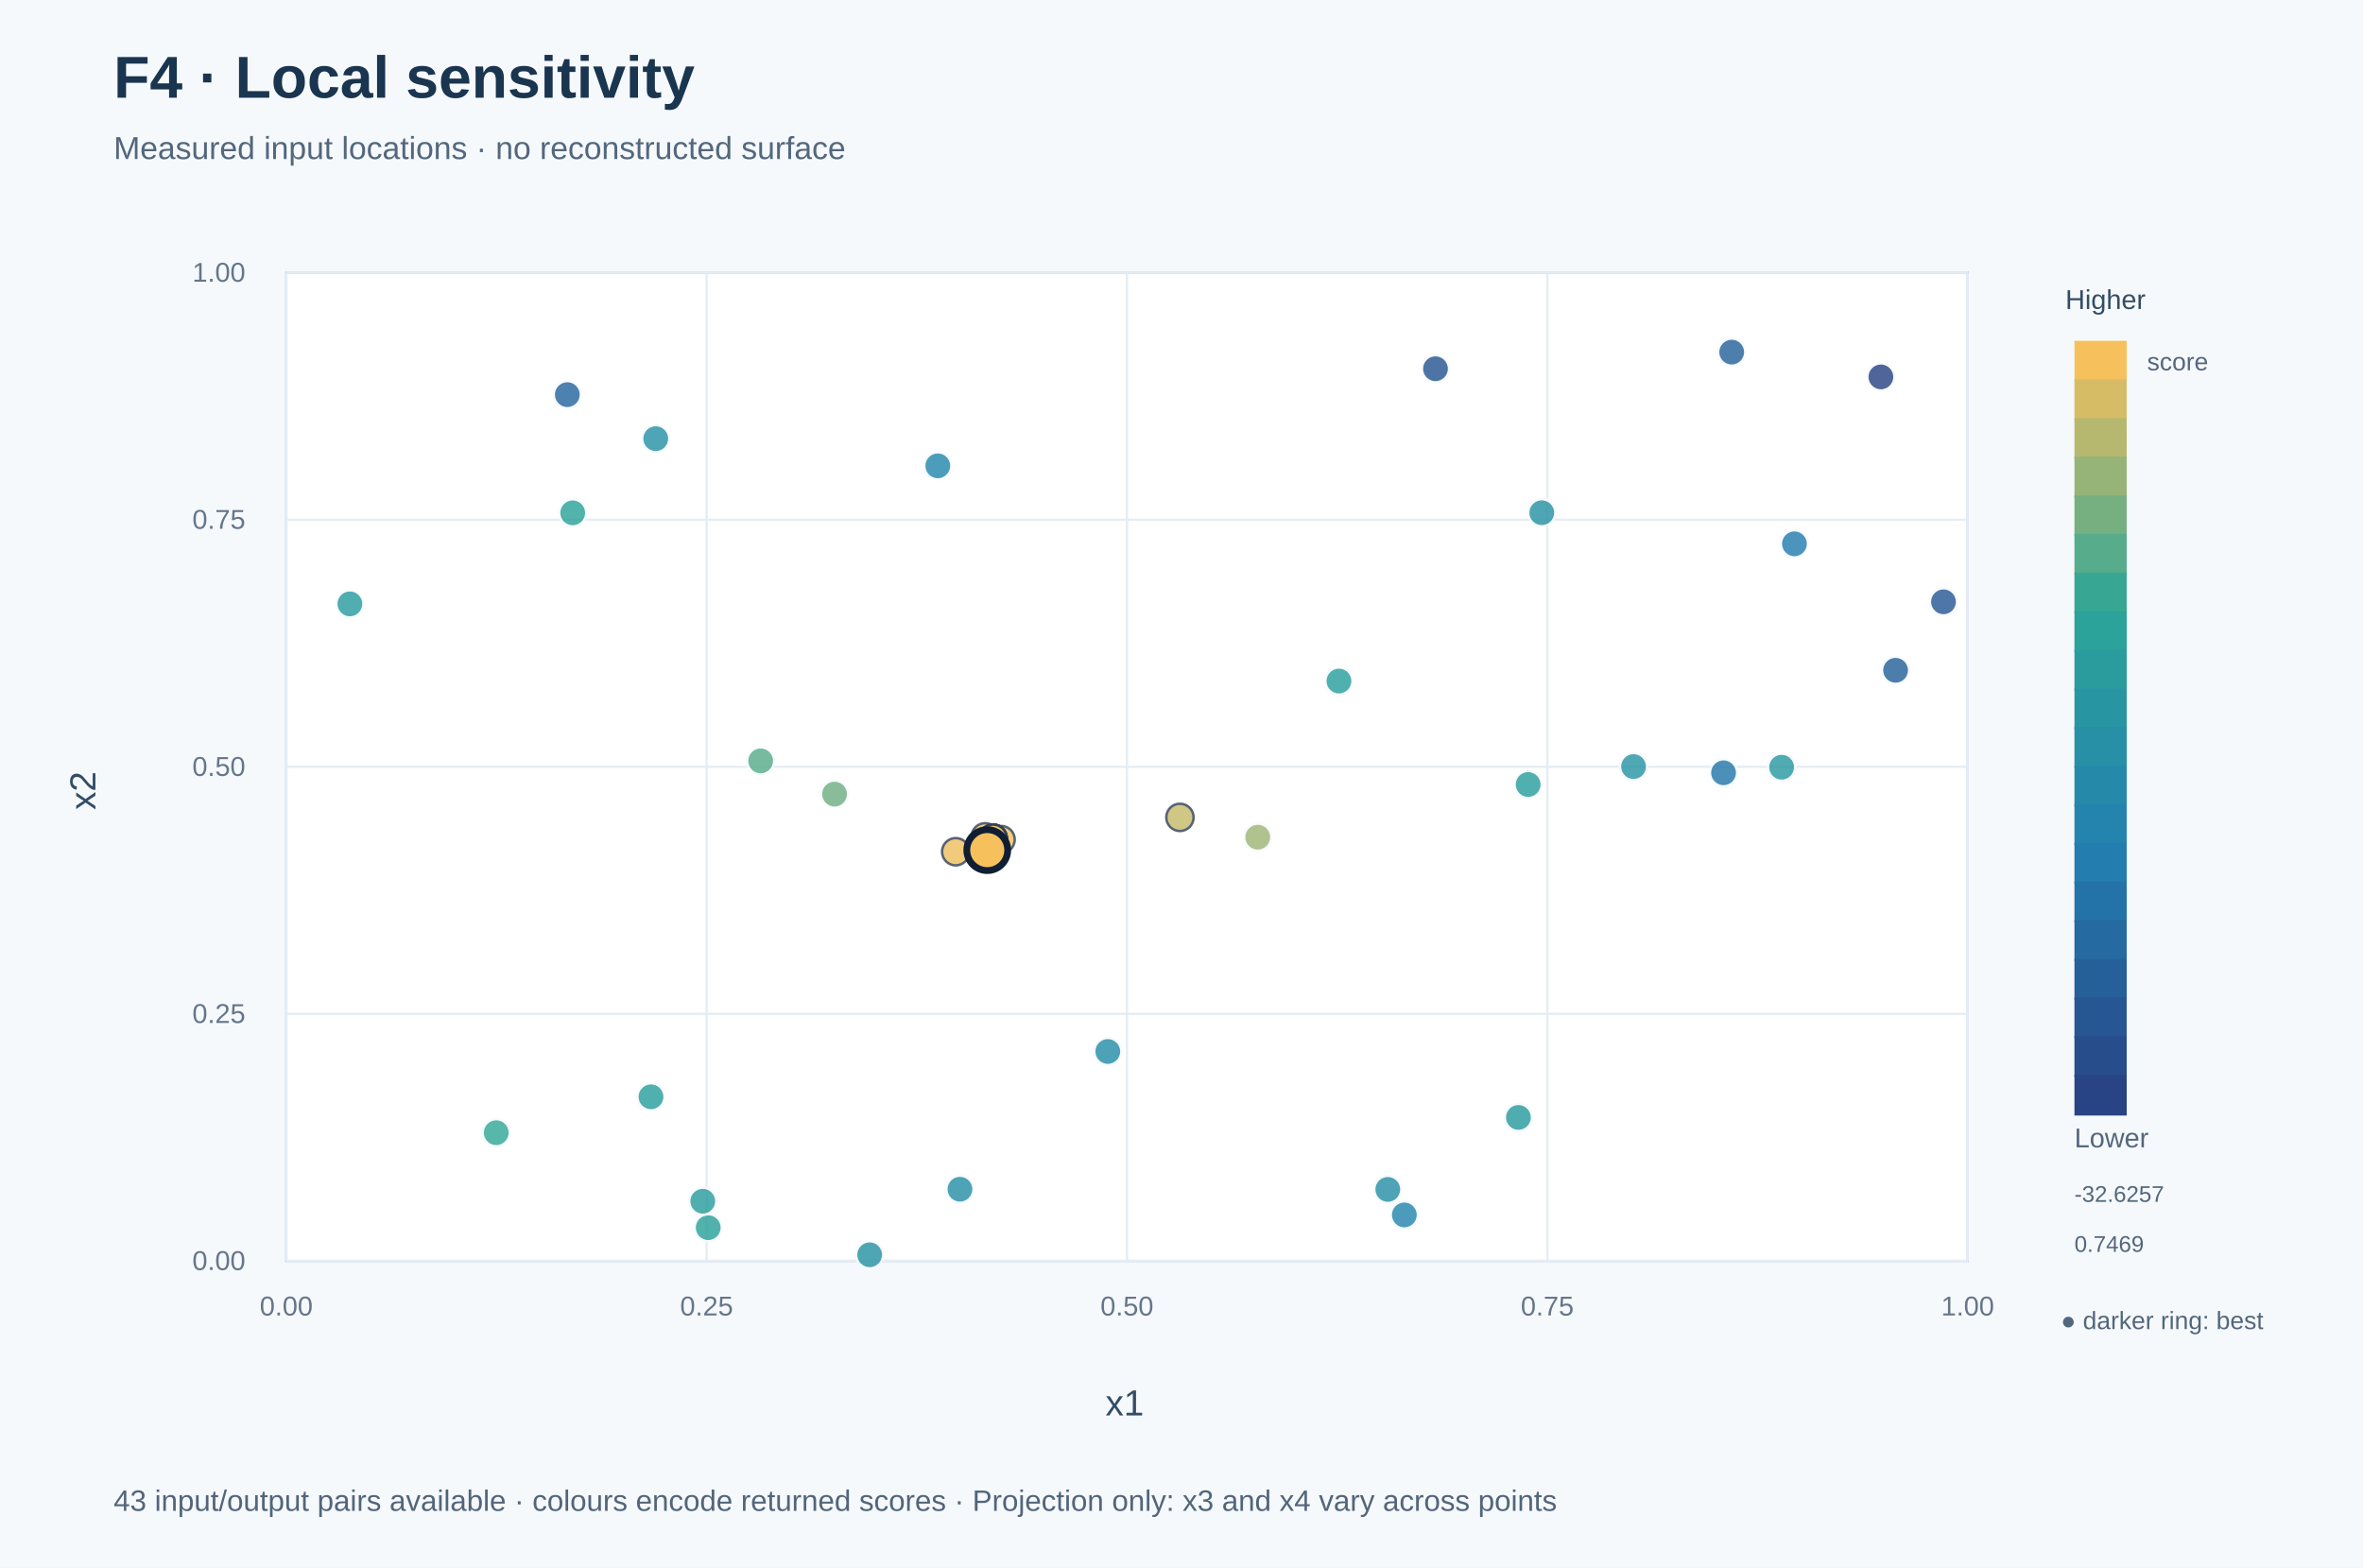
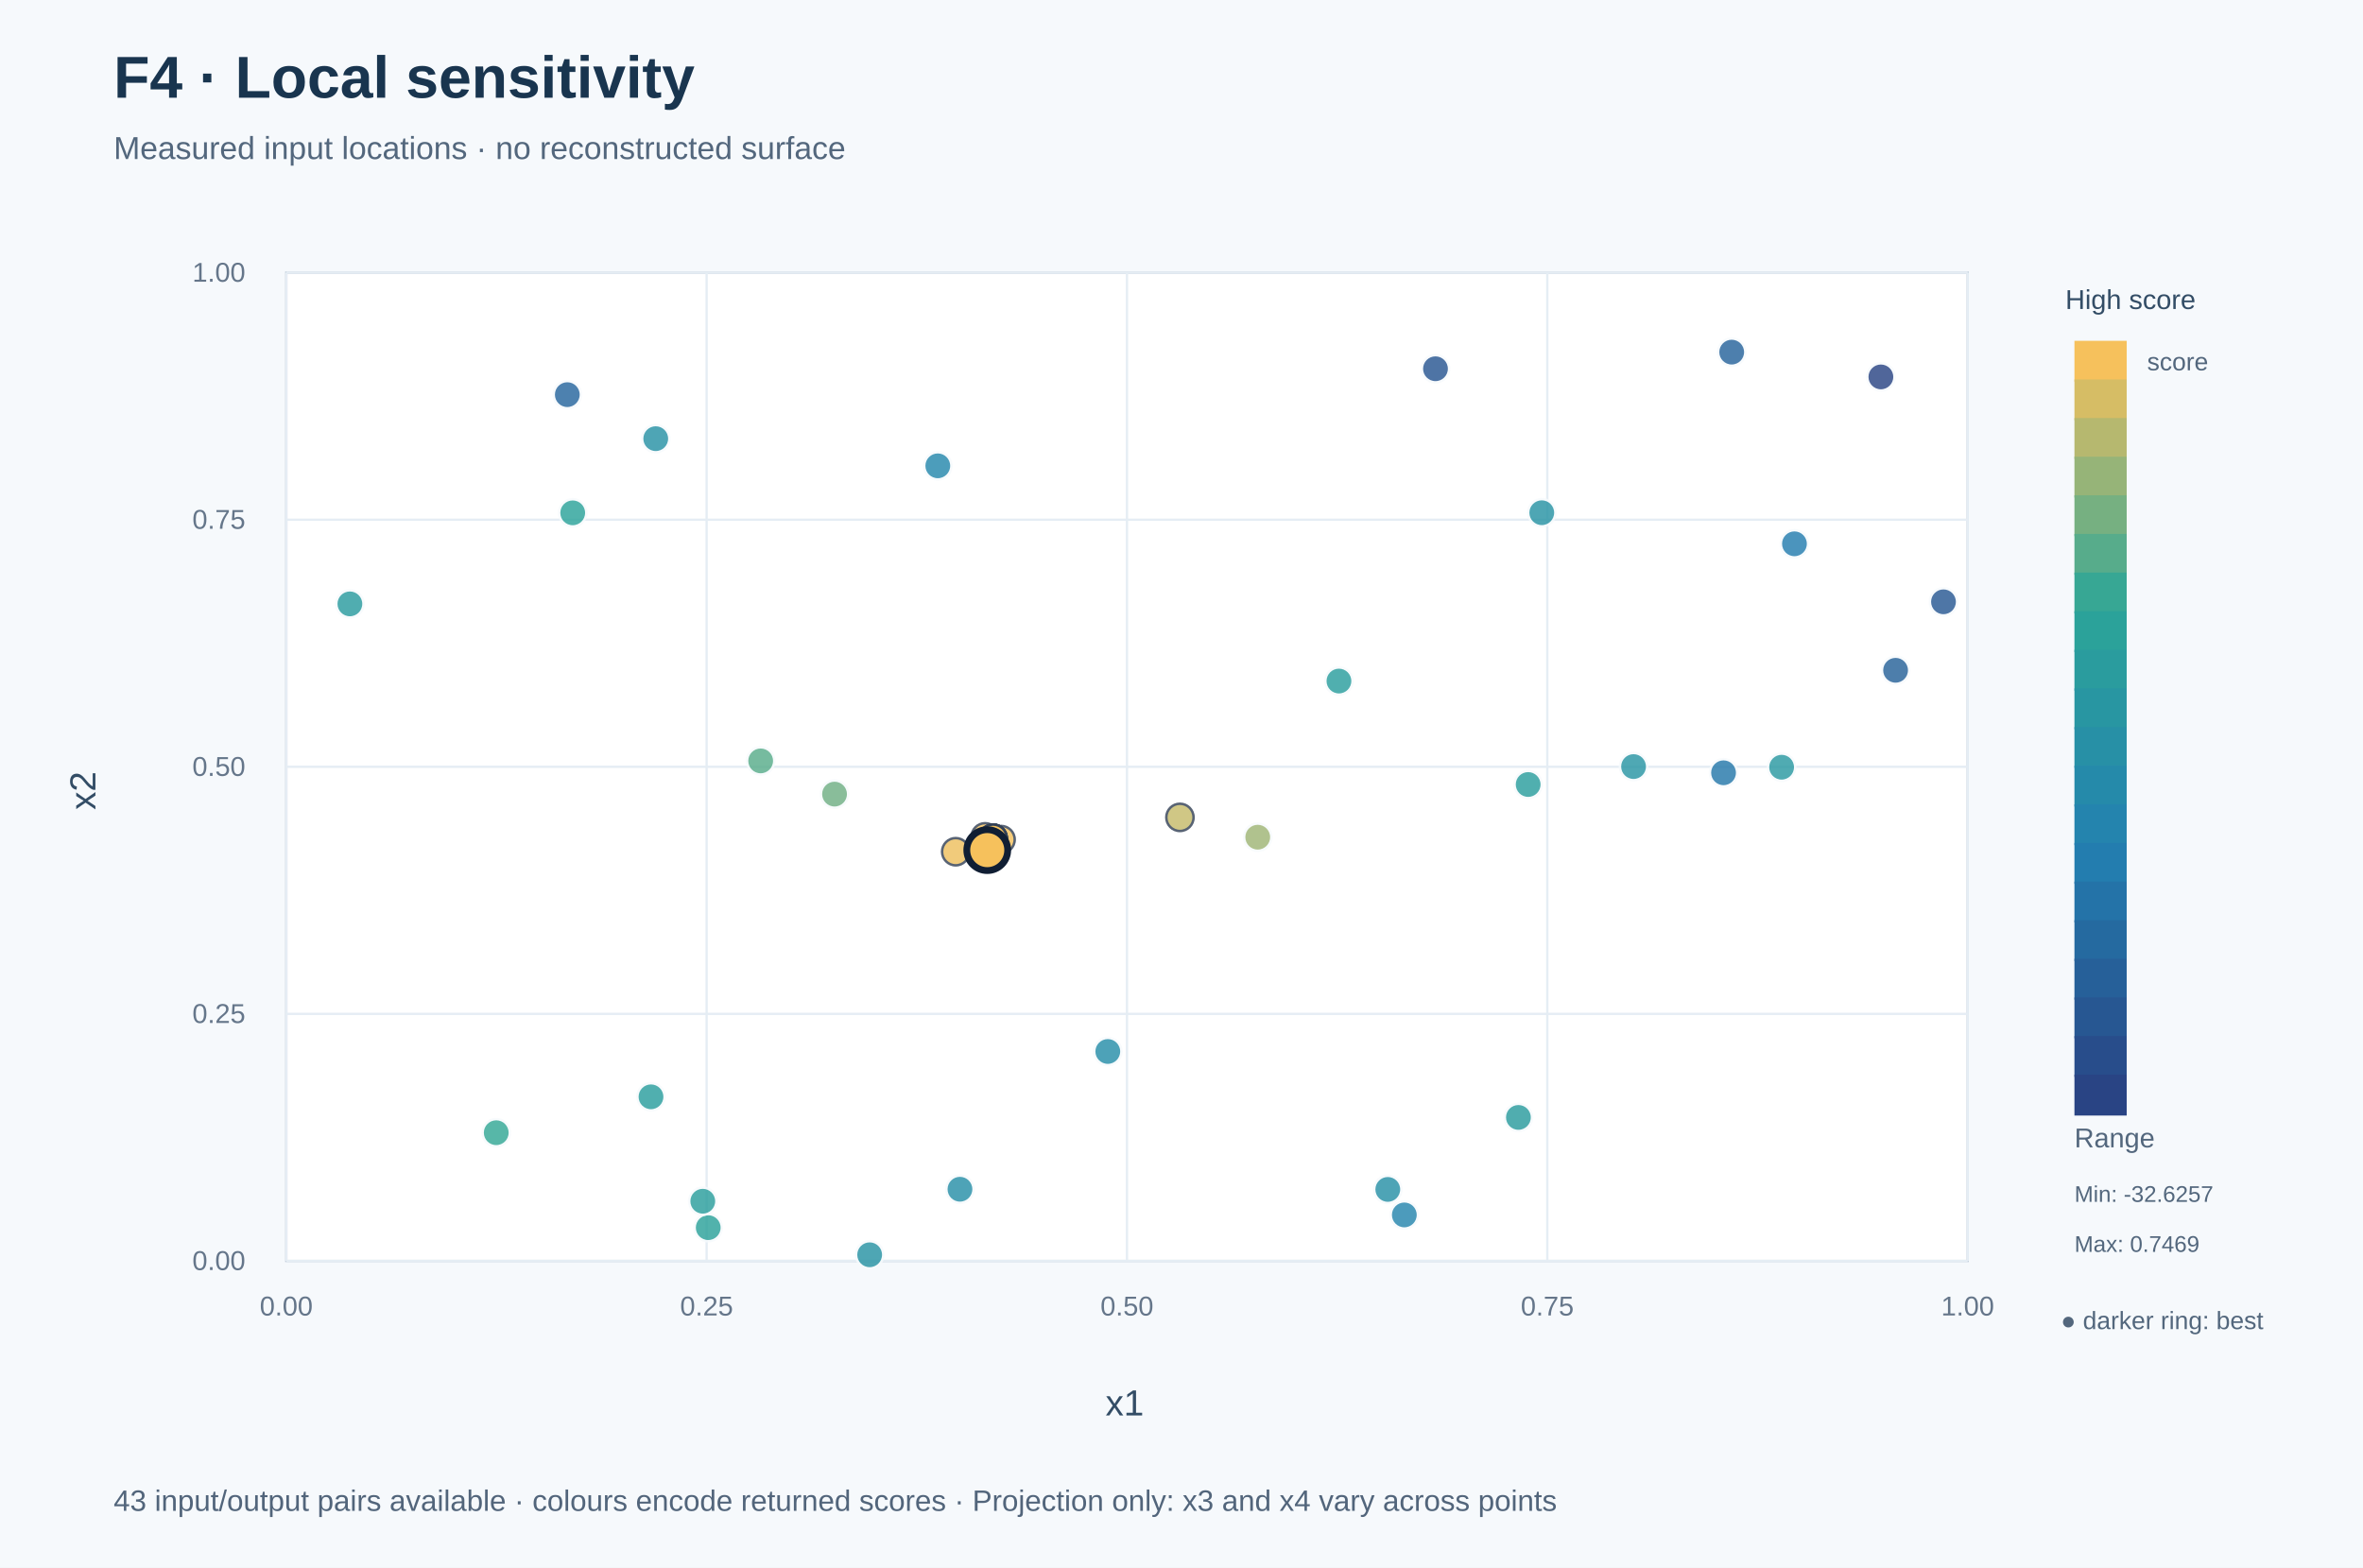
<svg xmlns="http://www.w3.org/2000/svg" viewBox="0 0 1040 690" role="img">
  <g font-family="Arial,Helvetica,sans-serif">
    <rect x="0" y="0" width="1040" height="690" fill="#f6f9fc" />
    <text x="50" y="43" font-size="26" fill="#19354f" font-weight="700">F4 · Local sensitivity</text>
    <text x="50" y="70" font-size="14" fill="#53677d">Measured input locations · no reconstructed surface</text>
    <rect x="126" y="120" width="740" height="435" fill="#fff" stroke="#bdcad8" />
    <line x1="126" y1="120" x2="126" y2="555" stroke="#e5edf4" />
    <line x1="126" y1="555" x2="866" y2="555" stroke="#e5edf4" />
    <text x="126" y="579" font-size="12" text-anchor="middle" fill="#65768a">0.00</text>
    <text x="108" y="559" text-anchor="end" font-size="12" fill="#65768a">0.00</text>
    <line x1="311" y1="120" x2="311" y2="555" stroke="#e5edf4" />
    <line x1="126" y1="446.25" x2="866" y2="446.25" stroke="#e5edf4" />
    <text x="311" y="579" font-size="12" text-anchor="middle" fill="#65768a">0.25</text>
    <text x="108" y="450.25" text-anchor="end" font-size="12" fill="#65768a">0.25</text>
    <line x1="496" y1="120" x2="496" y2="555" stroke="#e5edf4" />
    <line x1="126" y1="337.5" x2="866" y2="337.5" stroke="#e5edf4" />
    <text x="496" y="579" font-size="12" text-anchor="middle" fill="#65768a">0.50</text>
    <text x="108" y="341.5" text-anchor="end" font-size="12" fill="#65768a">0.50</text>
    <line x1="681" y1="120" x2="681" y2="555" stroke="#e5edf4" />
    <line x1="126" y1="228.75" x2="866" y2="228.75" stroke="#e5edf4" />
    <text x="681" y="579" font-size="12" text-anchor="middle" fill="#65768a">0.75</text>
    <text x="108" y="232.75" text-anchor="end" font-size="12" fill="#65768a">0.75</text>
    <line x1="866" y1="120" x2="866" y2="555" stroke="#e5edf4" />
    <line x1="126" y1="120" x2="866" y2="120" stroke="#e5edf4" />
    <text x="866" y="579" font-size="12" text-anchor="middle" fill="#65768a">1.00</text>
    <text x="108" y="124" text-anchor="end" font-size="12" fill="#65768a">1.00</text>
    <text x="495" y="623" font-size="16" fill="#334d66" text-anchor="middle">x1</text>
    <text x="42" y="348" transform="rotate(-90,42,348)" font-size="16" text-anchor="middle" fill="#334d66">x2</text>
    <text x="50" y="665" font-size="13" fill="#52657b">43 input/output pairs available · colours encode returned scores · Projection only: x3 and x4 vary across points</text>
    <circle cx="789.77" cy="239.35" r="6" fill="#237daf" stroke="#f7fafc" stroke-width="1.1" opacity="0.82" />
    <circle cx="784.12" cy="337.68" r="6" fill="#2998a1" stroke="#f7fafc" stroke-width="1.1" opacity="0.82" />
    <circle cx="311.70" cy="540.34" r="6" fill="#2ba19a" stroke="#f7fafc" stroke-width="1.1" opacity="0.82" />
    <circle cx="382.75" cy="552.28" r="6" fill="#2793a4" stroke="#f7fafc" stroke-width="1.1" opacity="0.82" />
    <circle cx="218.40" cy="498.55" r="6" fill="#32a795" stroke="#f7fafc" stroke-width="1.1" opacity="0.82" />
    <circle cx="718.96" cy="337.40" r="6" fill="#2895a3" stroke="#f7fafc" stroke-width="1.1" opacity="0.82" />
    <circle cx="309.30" cy="528.71" r="6" fill="#2a9e9c" stroke="#f7fafc" stroke-width="1.1" opacity="0.82" />
    <circle cx="678.56" cy="225.67" r="6" fill="#2793a4" stroke="#f7fafc" stroke-width="1.1" opacity="0.82" />
    <circle cx="422.49" cy="523.43" r="6" fill="#278fa7" stroke="#f7fafc" stroke-width="1.1" opacity="0.82" />
    <circle cx="589.29" cy="299.76" r="6" fill="#2a9e9d" stroke="#f7fafc" stroke-width="1.1" opacity="0.82" />
    <circle cx="834.28" cy="295.02" r="6" fill="#266199" stroke="#f7fafc" stroke-width="1.1" opacity="0.82" />
    <circle cx="668.28" cy="491.82" r="6" fill="#299b9e" stroke="#f7fafc" stroke-width="1.1" opacity="0.82" />
    <circle cx="610.79" cy="523.51" r="6" fill="#2790a6" stroke="#f7fafc" stroke-width="1.1" opacity="0.82" />
    <circle cx="288.60" cy="193.07" r="6" fill="#2791a5" stroke="#f7fafc" stroke-width="1.1" opacity="0.82" />
    <circle cx="487.56" cy="462.80" r="6" fill="#268da8" stroke="#f7fafc" stroke-width="1.1" opacity="0.82" />
    <circle cx="249.68" cy="173.70" r="6" fill="#26659d" stroke="#f7fafc" stroke-width="1.1" opacity="0.82" />
    <circle cx="286.51" cy="482.75" r="6" fill="#2a9e9d" stroke="#f7fafc" stroke-width="1.1" opacity="0.82" />
    <circle cx="412.74" cy="205.03" r="6" fill="#2587ac" stroke="#f7fafc" stroke-width="1.1" opacity="0.82" />
    <circle cx="855.36" cy="264.88" r="6" fill="#275893" stroke="#f7fafc" stroke-width="1.1" opacity="0.82" />
    <circle cx="153.99" cy="265.79" r="6" fill="#299b9f" stroke="#f7fafc" stroke-width="1.1" opacity="0.82" />
    <circle cx="631.78" cy="162.30" r="6" fill="#275591" stroke="#f7fafc" stroke-width="1.1" opacity="0.82" />
    <circle cx="252.06" cy="225.72" r="6" fill="#2ba29a" stroke="#f7fafc" stroke-width="1.1" opacity="0.82" />
    <circle cx="762.15" cy="154.98" r="6" fill="#26639b" stroke="#f7fafc" stroke-width="1.1" opacity="0.82" />
    <circle cx="334.78" cy="334.90" r="6" fill="#58ac8a" stroke="#f7fafc" stroke-width="1.1" opacity="0.82" />
    <circle cx="367.30" cy="349.52" r="6" fill="#6faf84" stroke="#f7fafc" stroke-width="1.1" opacity="0.82" />
    <circle cx="827.81" cy="165.89" r="6" fill="#294484" stroke="#f7fafc" stroke-width="1.1" opacity="0.82" />
    <circle cx="618.07" cy="534.74" r="6" fill="#2485ad" stroke="#f7fafc" stroke-width="1.1" opacity="0.82" />
    <circle cx="553.55" cy="368.48" r="6" fill="#9fb575" stroke="#f7fafc" stroke-width="1.1" opacity="0.82" />
    <circle cx="672.57" cy="345.29" r="6" fill="#2a9d9d" stroke="#f7fafc" stroke-width="1.1" opacity="0.82" />
    <circle cx="758.56" cy="340.13" r="6" fill="#2477aa" stroke="#f7fafc" stroke-width="1.1" opacity="0.82" />
    <circle cx="519.31" cy="359.76" r="6" fill="#c6bb6a" stroke="#334155" stroke-width="1.1" opacity="0.82" />
    <circle cx="433.57" cy="368.32" r="6" fill="#f4c15d" stroke="#334155" stroke-width="1.1" opacity="0.82" />
    <circle cx="420.62" cy="374.87" r="6" fill="#eec05e" stroke="#334155" stroke-width="1.1" opacity="0.82" />
    <circle cx="440.59" cy="369.53" r="6" fill="#f4c15d" stroke="#334155" stroke-width="1.1" opacity="0.82" />
    <circle cx="437.08" cy="368.92" r="6" fill="#f4c15c" stroke="#334155" stroke-width="1.1" opacity="0.82" />
    <circle cx="437.01" cy="368.91" r="6" fill="#f4c15c" stroke="#334155" stroke-width="1.1" opacity="0.82" />
    <circle cx="437.08" cy="368.92" r="6" fill="#f4c15c" stroke="#334155" stroke-width="1.1" opacity="0.82" />
    <circle cx="437.08" cy="368.92" r="6" fill="#f4c15c" stroke="#334155" stroke-width="1.1" opacity="0.82" />
    <circle cx="437.08" cy="368.92" r="6" fill="#f4c15c" stroke="#334155" stroke-width="1.1" opacity="0.82" />
    <circle cx="437.07" cy="368.92" r="6" fill="#f4c15c" stroke="#334155" stroke-width="1.1" opacity="0.82" />
    <circle cx="433.10" cy="373.61" r="6" fill="#f6c15c" stroke="#334155" stroke-width="1.1" opacity="0.82" />
    <circle cx="433.10" cy="373.61" r="6" fill="#f6c15c" stroke="#334155" stroke-width="1.1" opacity="0.82" />
    <circle cx="434.51" cy="374.17" r="9" fill="#f6c15c" stroke="#101e33" stroke-width="3" opacity="1" />
-     <text x="909" y="136" font-size="12" fill="#334d66">Higher</text>
+     <text x="909" y="136" font-size="12" fill="#334d66">High score</text>
    <rect x="913" y="150" width="23" height="18" fill="#f6c15c" />
    <rect x="913" y="167" width="23" height="18" fill="#d6bd65" />
    <rect x="913" y="184" width="23" height="18" fill="#b6b86f" />
    <rect x="913" y="201" width="23" height="18" fill="#96b478" />
    <rect x="913" y="218" width="23" height="18" fill="#76b081" />
    <rect x="913" y="235" width="23" height="18" fill="#57ac8b" />
    <rect x="913" y="252" width="23" height="18" fill="#37a794" />
    <rect x="913" y="269" width="23" height="18" fill="#2ba29a" />
    <rect x="913" y="286" width="23" height="18" fill="#2a9c9e" />
    <rect x="913" y="303" width="23" height="18" fill="#2896a2" />
    <rect x="913" y="320" width="23" height="18" fill="#2790a6" />
    <rect x="913" y="337" width="23" height="18" fill="#258aaa" />
    <rect x="913" y="354" width="23" height="18" fill="#2484ae" />
    <rect x="913" y="371" width="23" height="18" fill="#237daf" />
    <rect x="913" y="388" width="23" height="18" fill="#2473a8" />
    <rect x="913" y="405" width="23" height="18" fill="#256aa0" />
    <rect x="913" y="422" width="23" height="18" fill="#266099" />
    <rect x="913" y="439" width="23" height="18" fill="#275792" />
    <rect x="913" y="456" width="23" height="18" fill="#284d8b" />
    <rect x="913" y="473" width="23" height="18" fill="#294484" />
    <text x="945" y="163" font-size="11" fill="#53677d">score</text>
-     <text x="913" y="505" font-size="12" fill="#53677d">Lower</text>
-     <text x="913" y="529" font-size="10" fill="#53677d">-32.6257</text>
-     <text x="913" y="551" font-size="10" fill="#53677d">0.7469</text>
+     <text x="913" y="505" font-size="12" fill="#53677d">Range</text>
+     <text x="913" y="529" font-size="10" fill="#53677d">Min: -32.6257</text>
+     <text x="913" y="551" font-size="10" fill="#53677d">Max: 0.7469</text>
    <text x="907" y="585" font-size="11" fill="#53677d">● darker ring: best</text>
  </g>
</svg>
